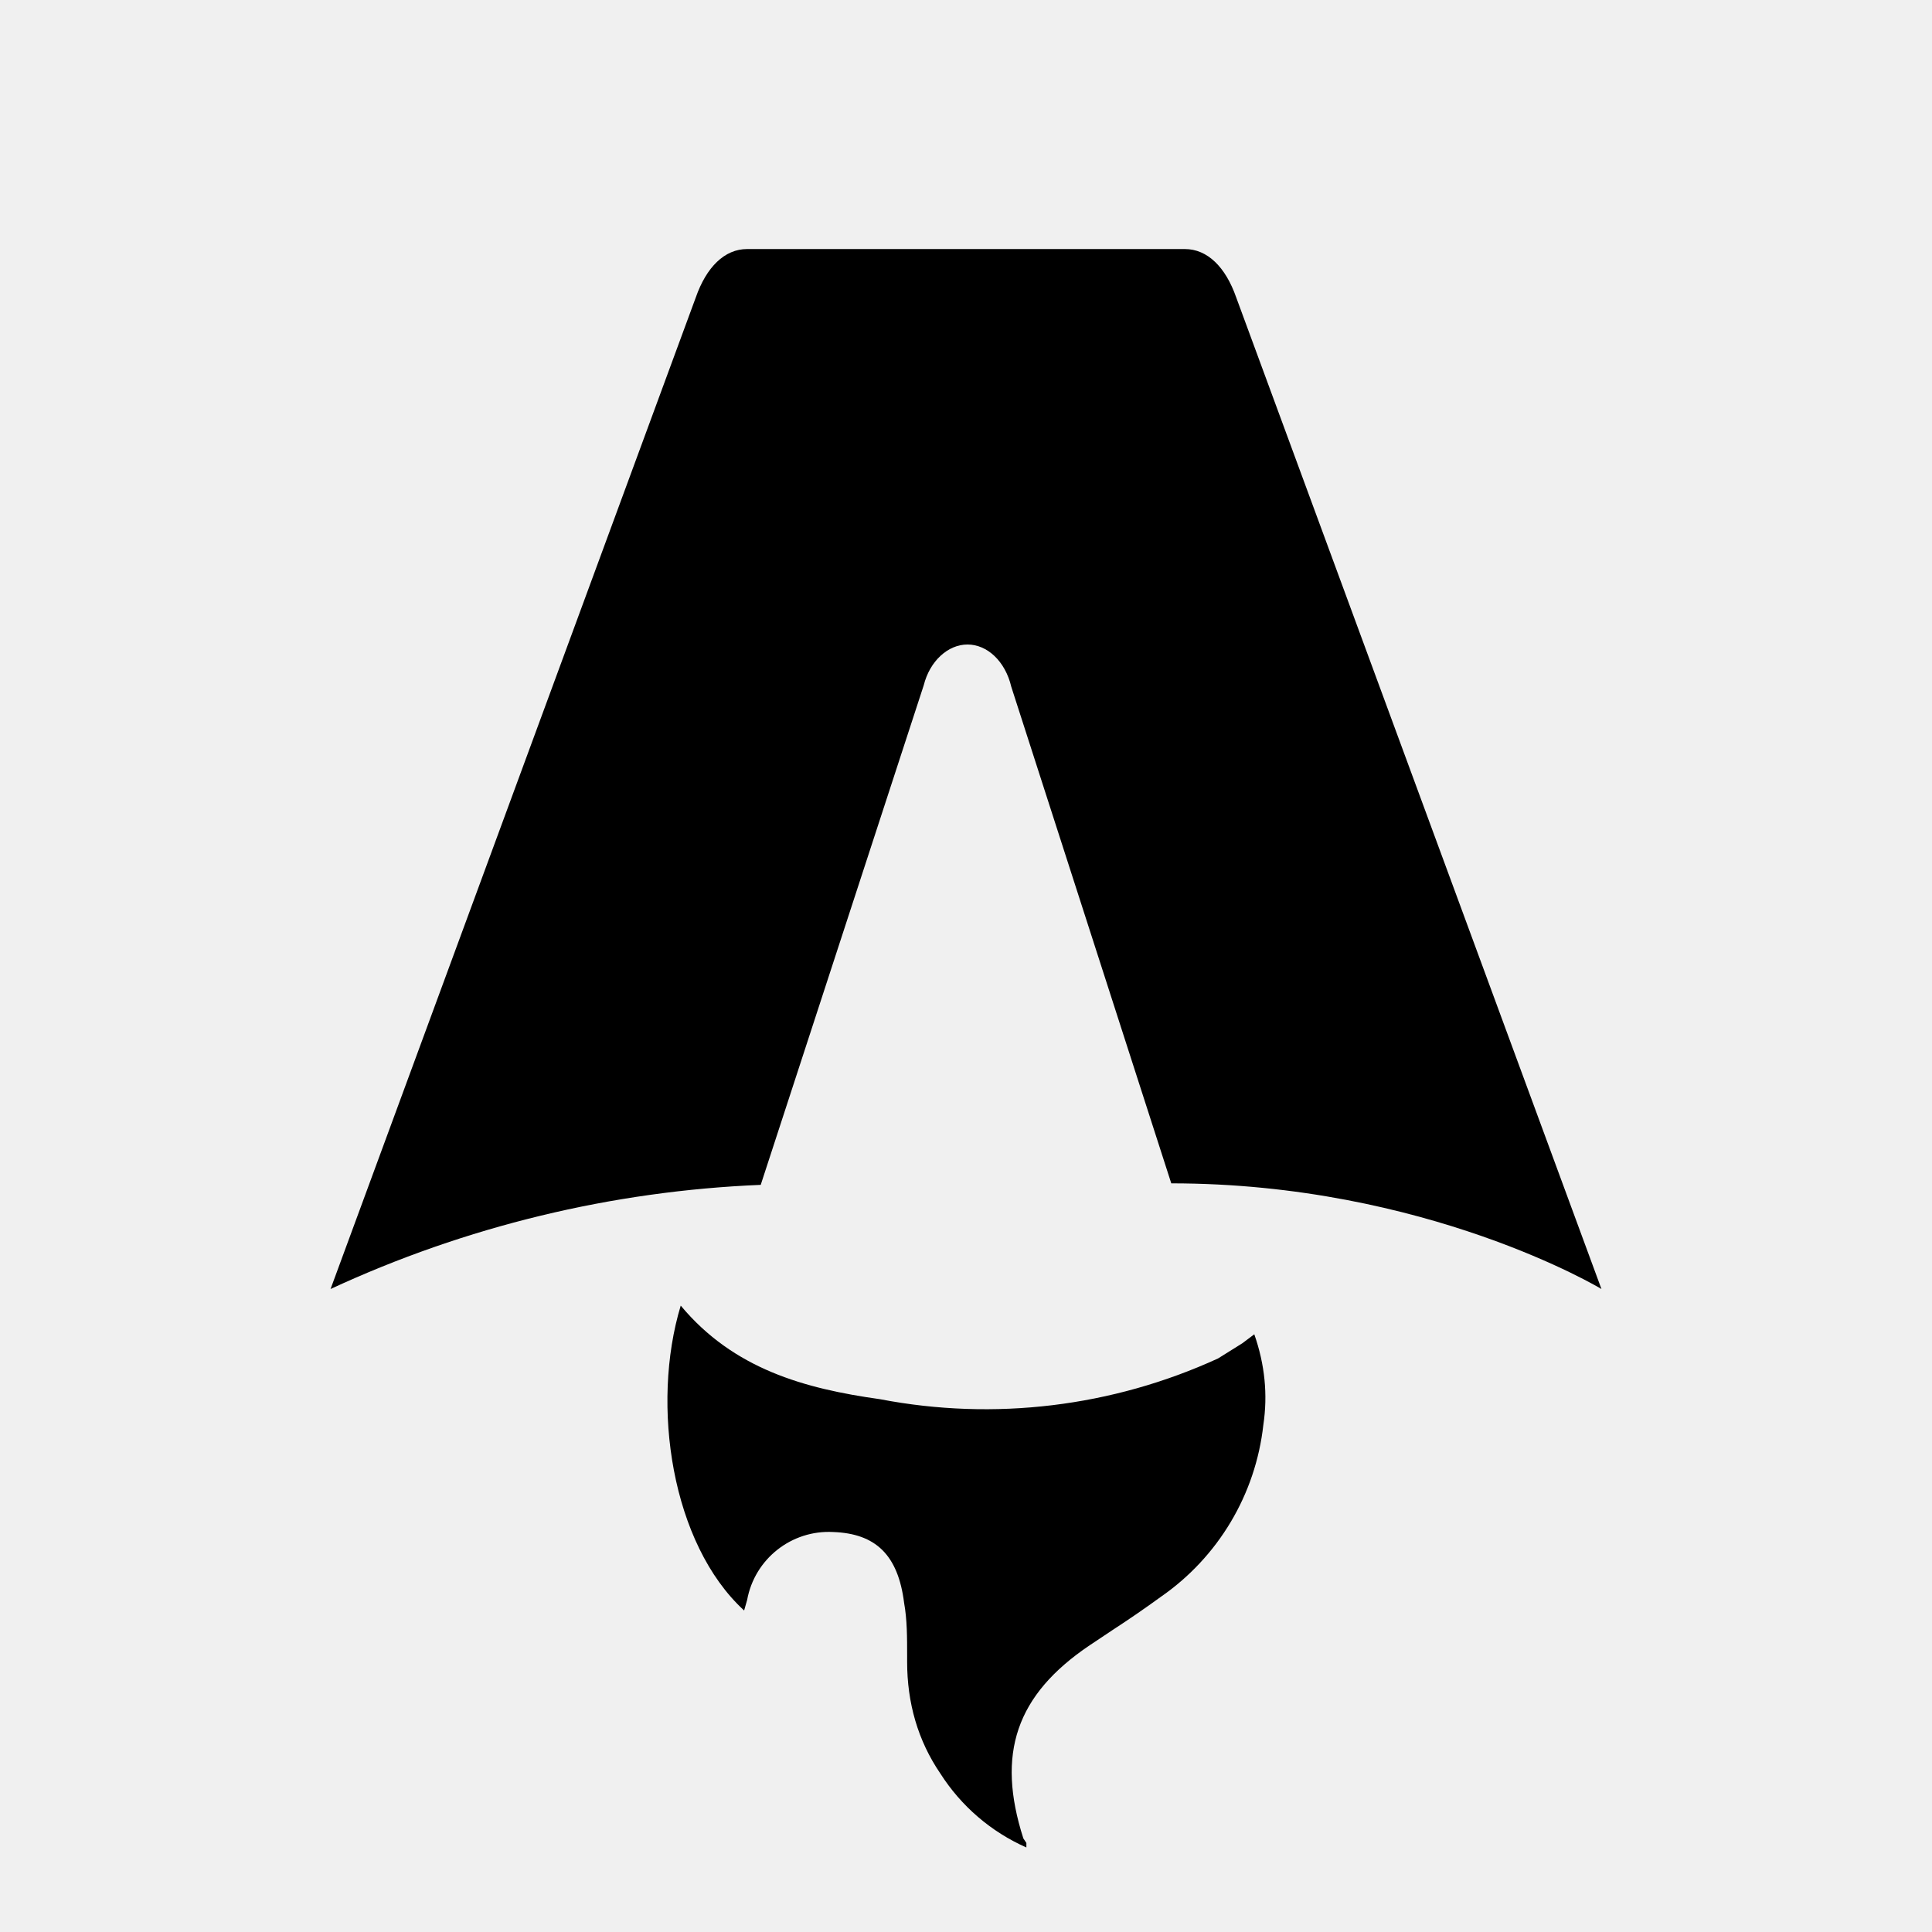
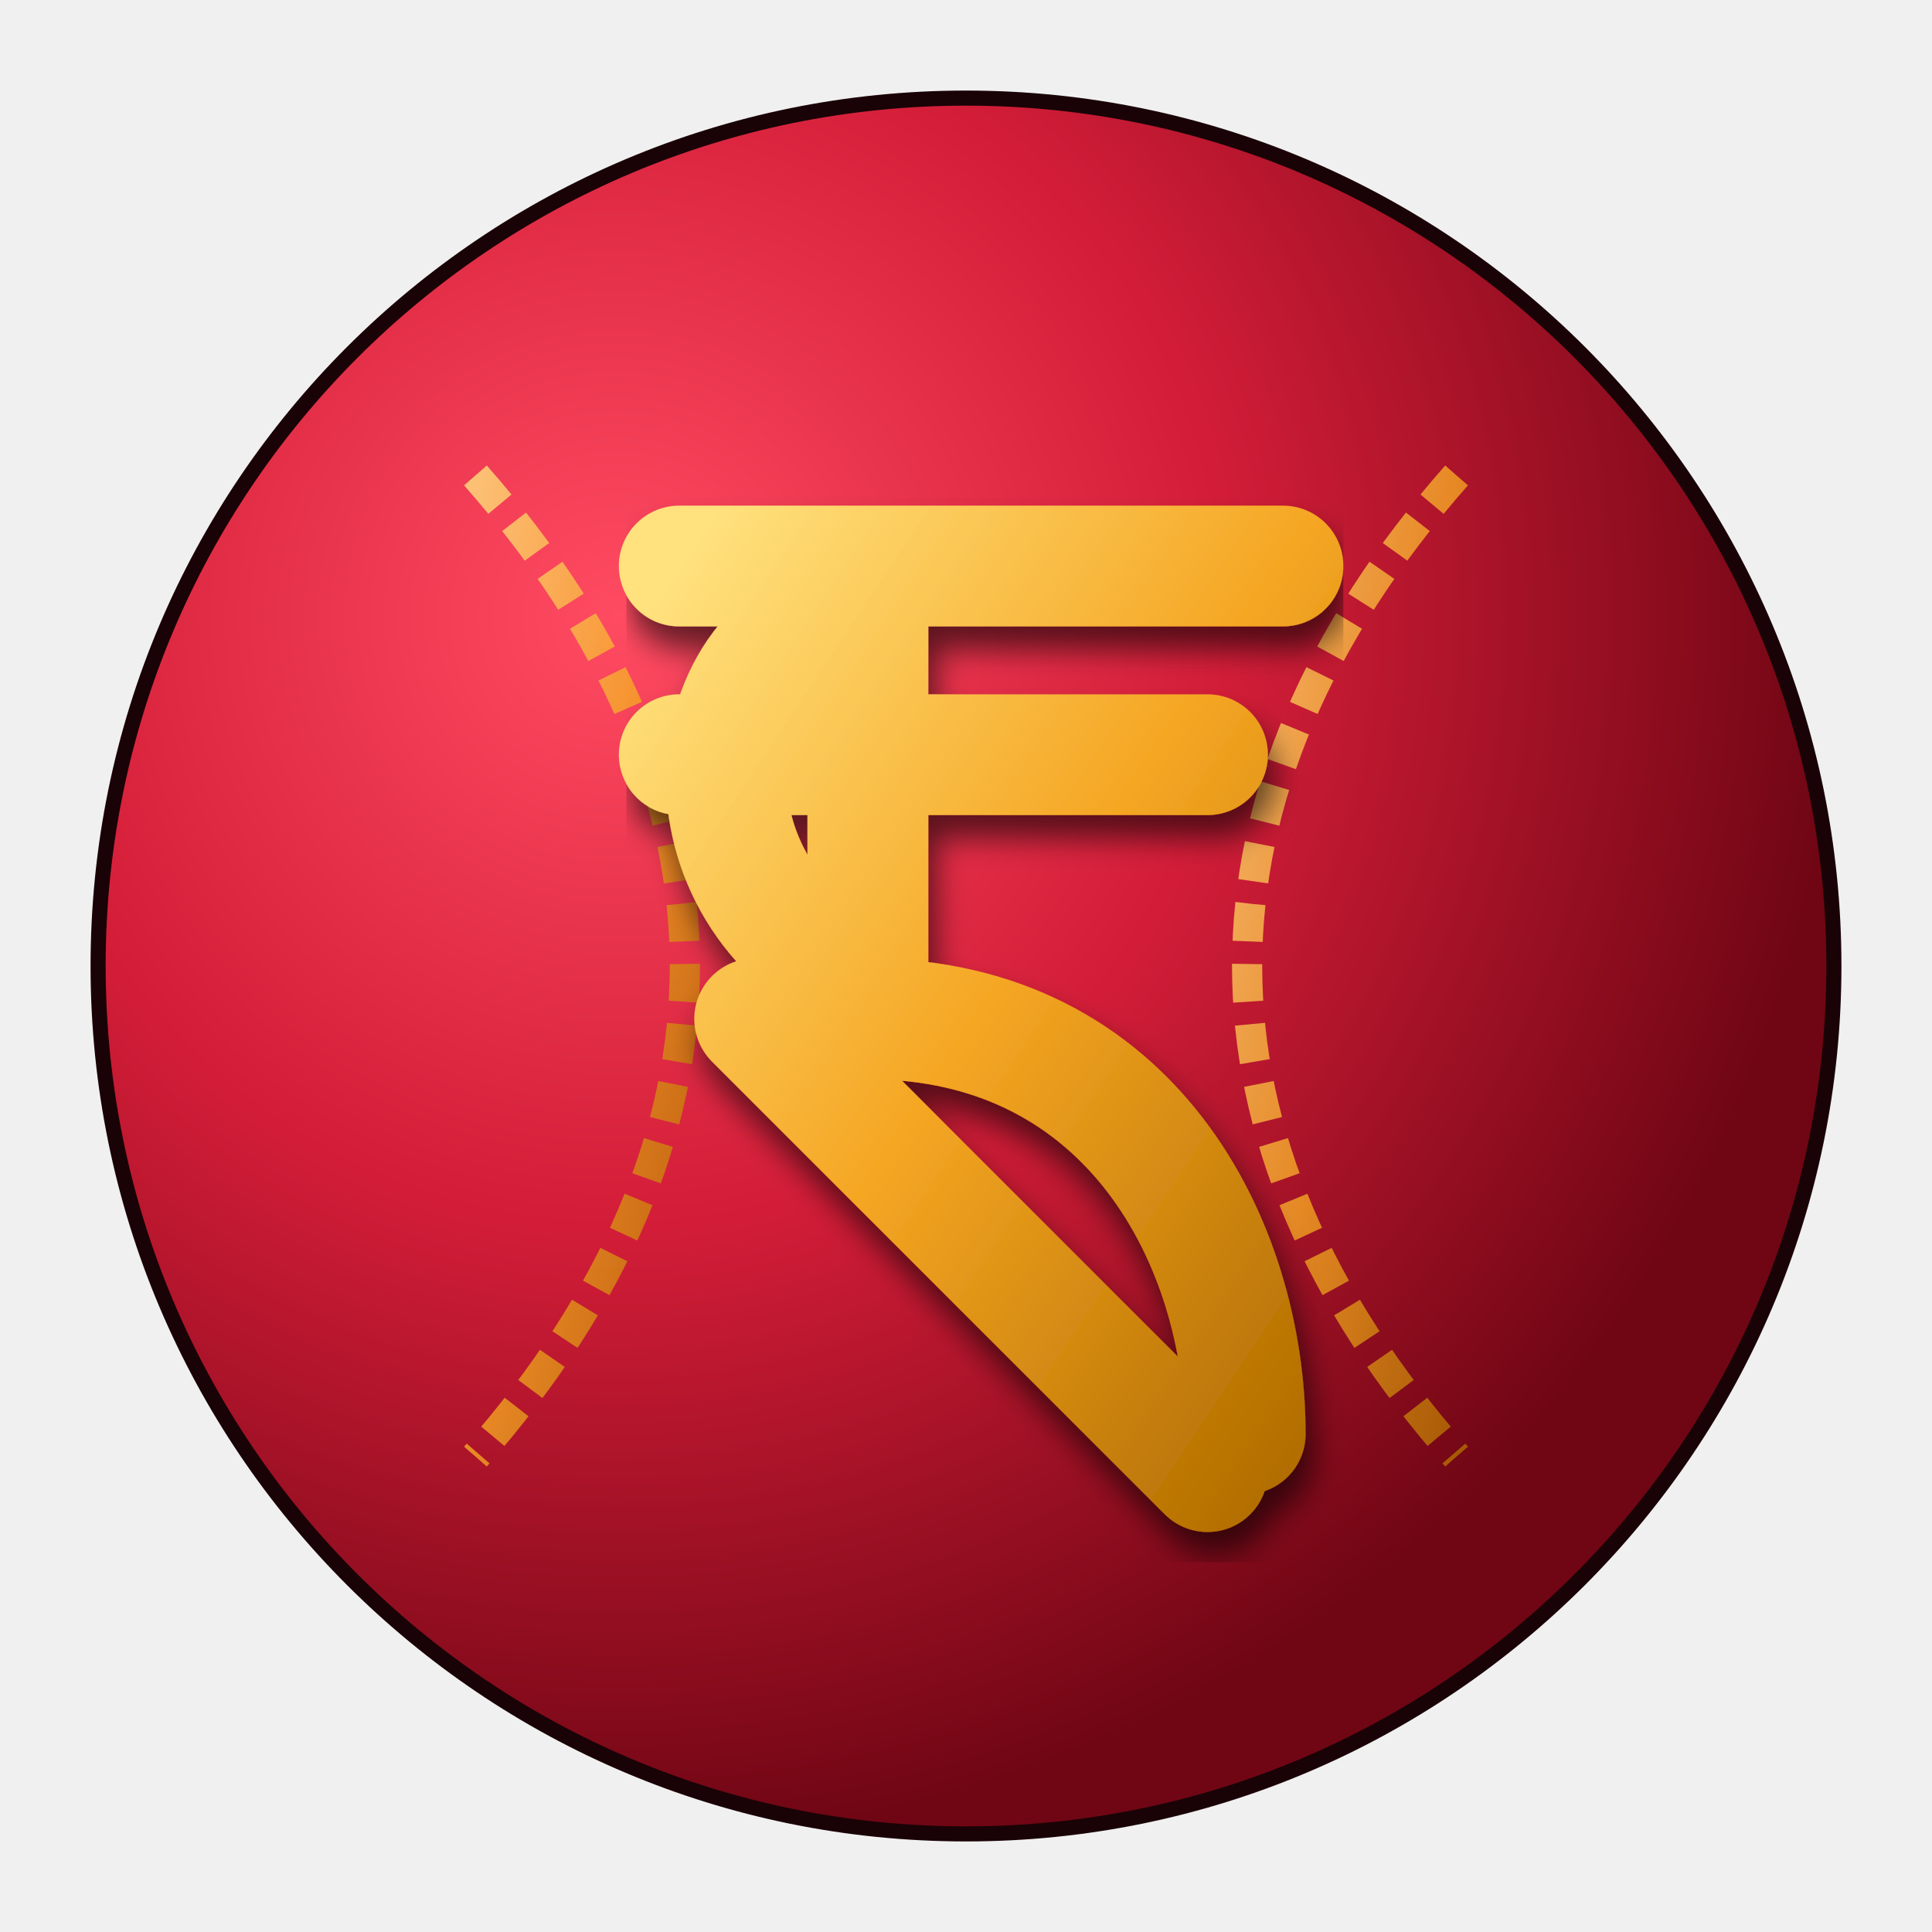
- <svg xmlns="http://www.w3.org/2000/svg" fill="none" viewBox="0 0 128 128">
-   <path d="M50.4 78.5a75.1 75.1 0 0 0-28.5 6.9l24.2-65.7c.7-2 1.9-3.2 3.4-3.2h29c1.5 0 2.7 1.2 3.4 3.2l24.2 65.7s-11.6-7-28.5-7L67 45.5c-.4-1.7-1.6-2.8-2.9-2.8-1.3 0-2.5 1.1-2.9 2.7L50.4 78.5Zm-1.1 28.2Zm-4.2-20.2c-2 6.6-.6 15.8 4.2 20.2a17.5 17.5 0 0 1 .2-.7 5.5 5.5 0 0 1 5.7-4.5c2.8.1 4.3 1.5 4.7 4.7.2 1.1.2 2.3.2 3.5v.4c0 2.7.7 5.2 2.2 7.4a13 13 0 0 0 5.7 4.9v-.3l-.2-.3c-1.8-5.6-.5-9.5 4.4-12.8l1.5-1a73 73 0 0 0 3.2-2.2 16 16 0 0 0 6.8-11.4c.3-2 .1-4-.6-6l-.8.6-1.6 1a37 37 0 0 1-22.4 2.7c-5-.7-9.7-2-13.2-6.2Z" />
-   <style>
-         path { fill: #000; }
-         @media (prefers-color-scheme: dark) {
-             path { fill: #FFF; }
-         }
-     </style>
+ <svg xmlns="http://www.w3.org/2000/svg" viewBox="0 0 512 512" width="100%" height="100%">
+   <defs>
+     <radialGradient id="ballGrad" cx="30%" cy="30%" r="70%">
+       <stop offset="0%" stop-color="#FF4B62" />
+       <stop offset="50%" stop-color="#D31D38" />
+       <stop offset="100%" stop-color="#700614" />
+     </radialGradient>
+     <linearGradient id="goldGrad" x1="0%" y1="0%" x2="100%" y2="100%">
+       <stop offset="0%" stop-color="#FFE17D" />
+       <stop offset="50%" stop-color="#F5A623" />
+       <stop offset="100%" stop-color="#B26E00" />
+     </linearGradient>
+     <filter id="shadow" x="-10%" y="-10%" width="120%" height="120%">
+       <feDropShadow dx="2" dy="6" stdDeviation="4" flood-color="#000000" flood-opacity="0.6" />
+     </filter>
+   </defs>
+   <circle cx="256" cy="256" r="230" fill="url(#ballGrad)" stroke="#1A0306" stroke-width="4" />
+   <path d="M 126 126 C 200 210, 200 302, 126 386" fill="none" stroke="url(#goldGrad)" stroke-width="8" stroke-dasharray="10 6" opacity="0.8" />
+   <path d="M 386 126 C 312 210, 312 302, 386 386" fill="none" stroke="url(#goldGrad)" stroke-width="8" stroke-dasharray="10 6" opacity="0.8" />
+   <g filter="url(#shadow)">
+     <path d="M 180 150               L 340 150               M 180 200               L 320 200               M 230 150               L 230 270               C 300 270, 330 330, 330 380              M 230 260               C 180 240, 180 170, 230 160              M 200 270              L 320 390" fill="none" stroke="url(#goldGrad)" stroke-width="32" stroke-linecap="round" stroke-linejoin="round" />
+   </g>
</svg>
